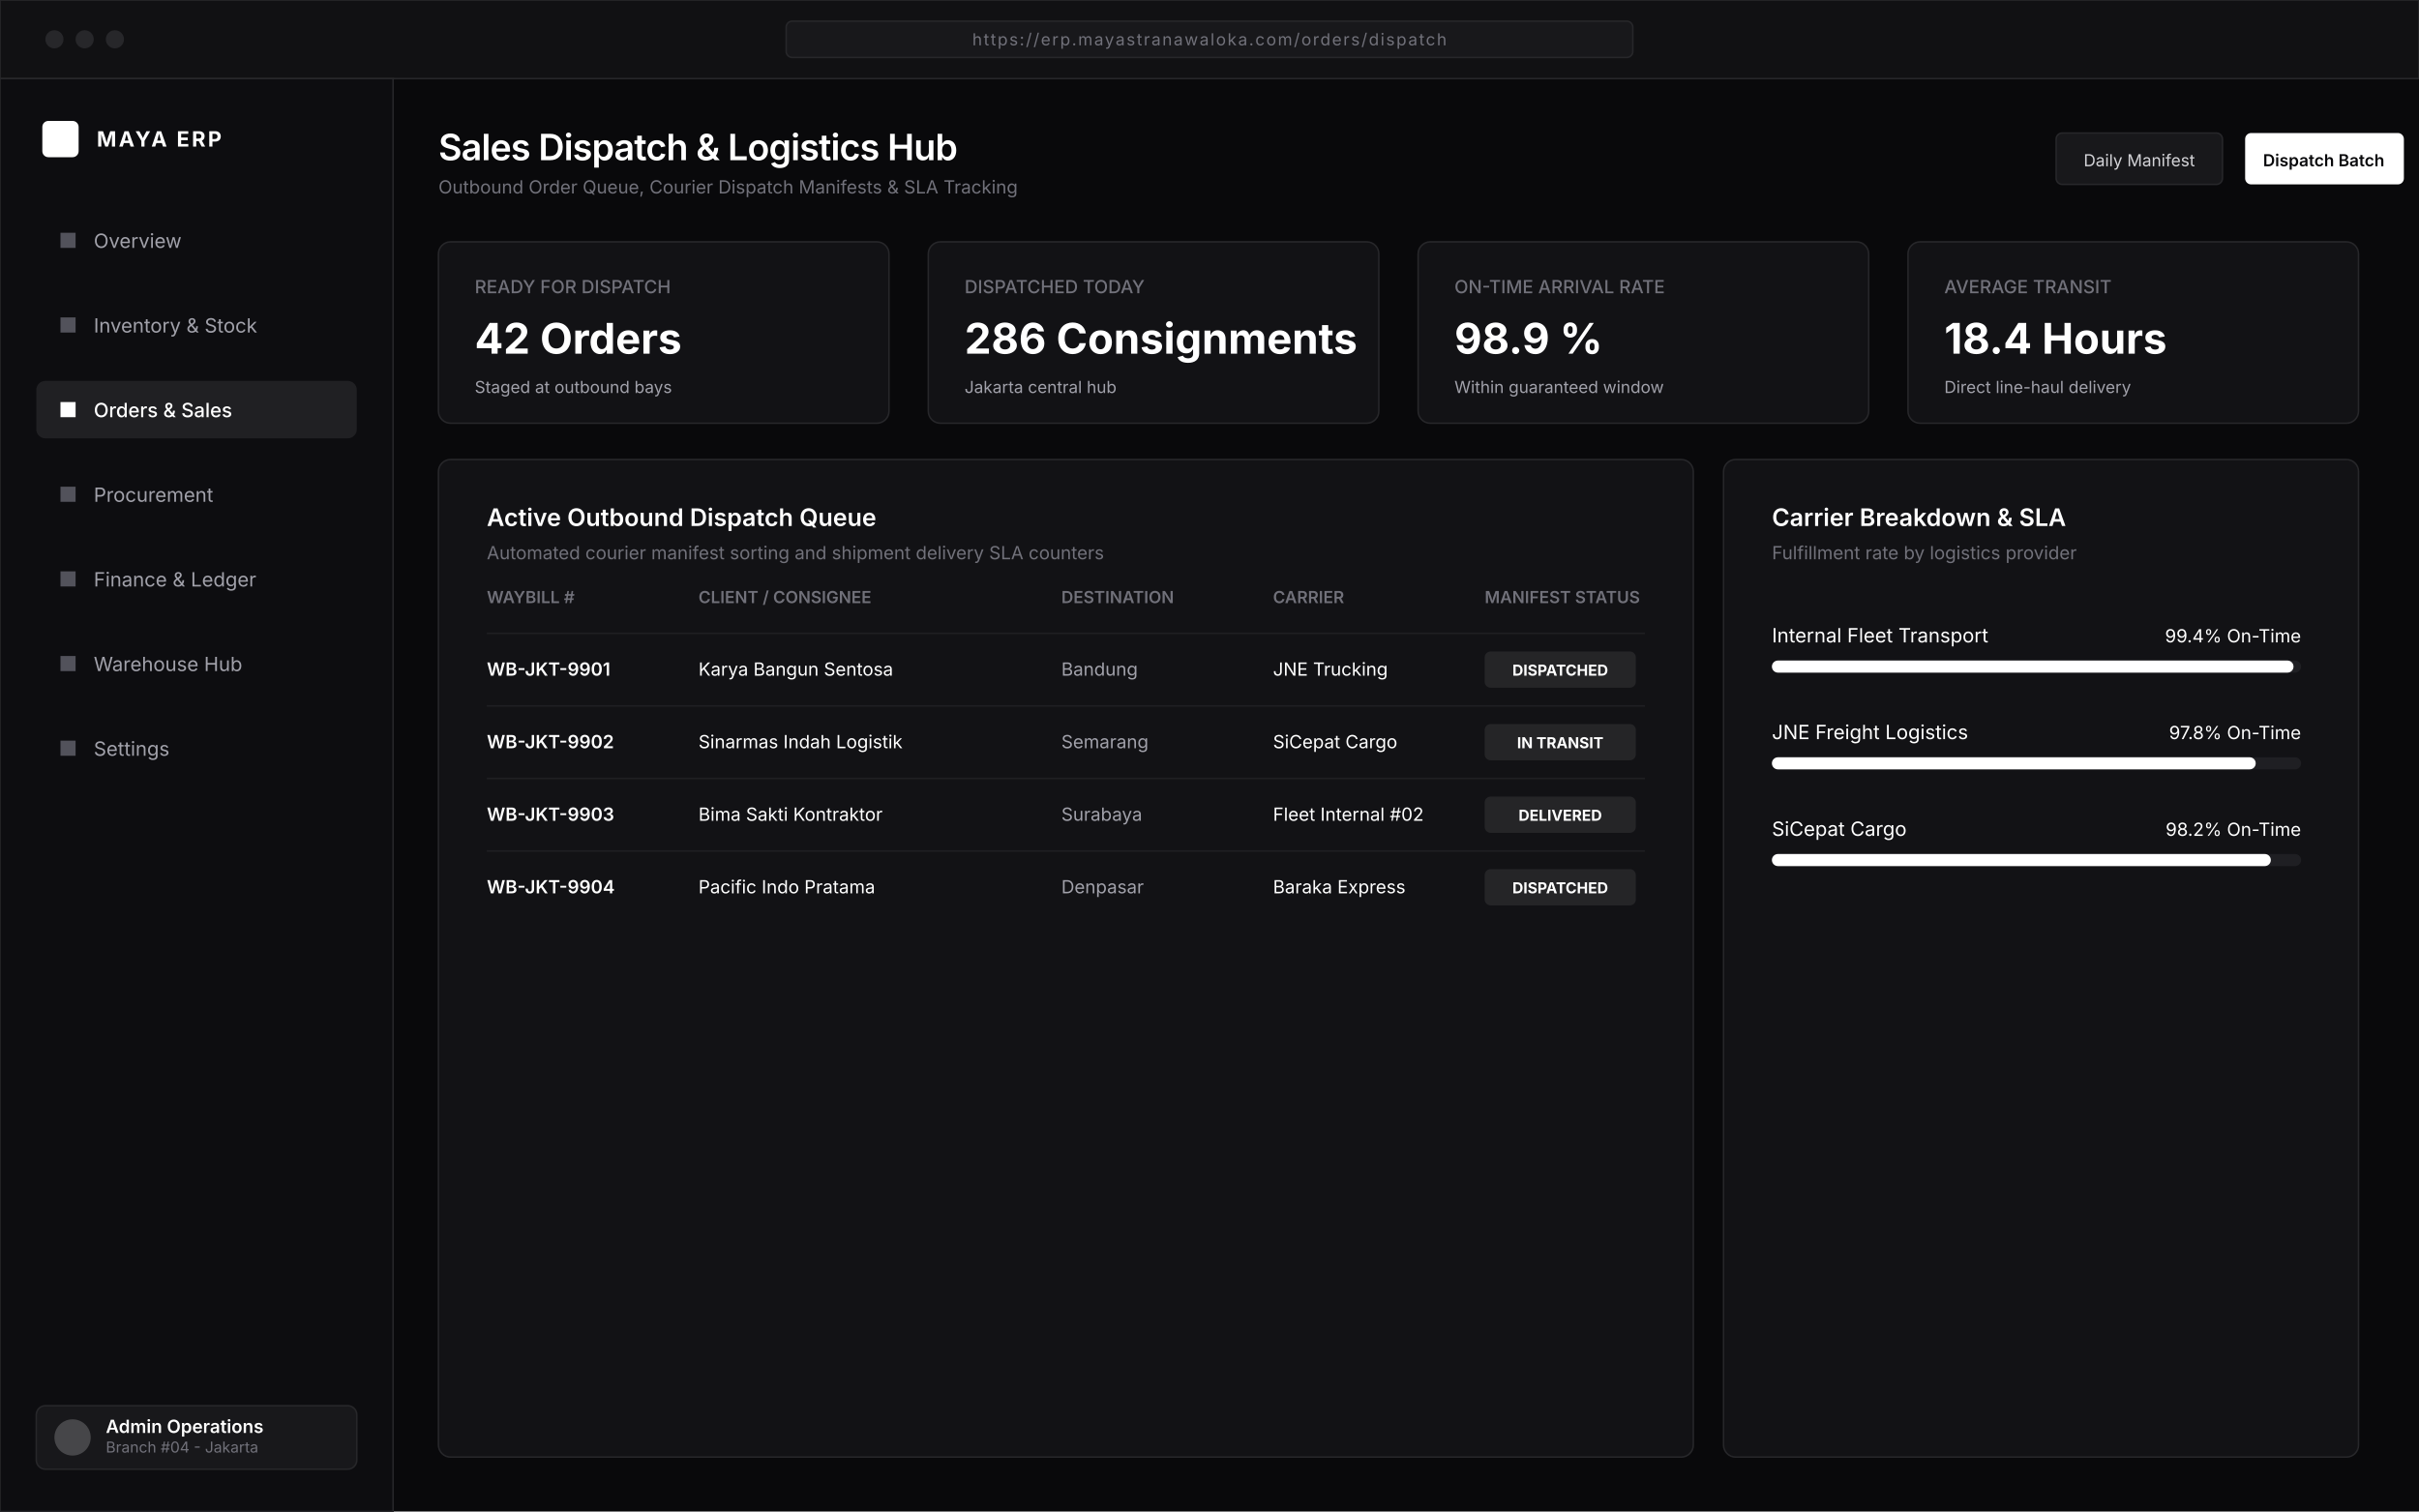
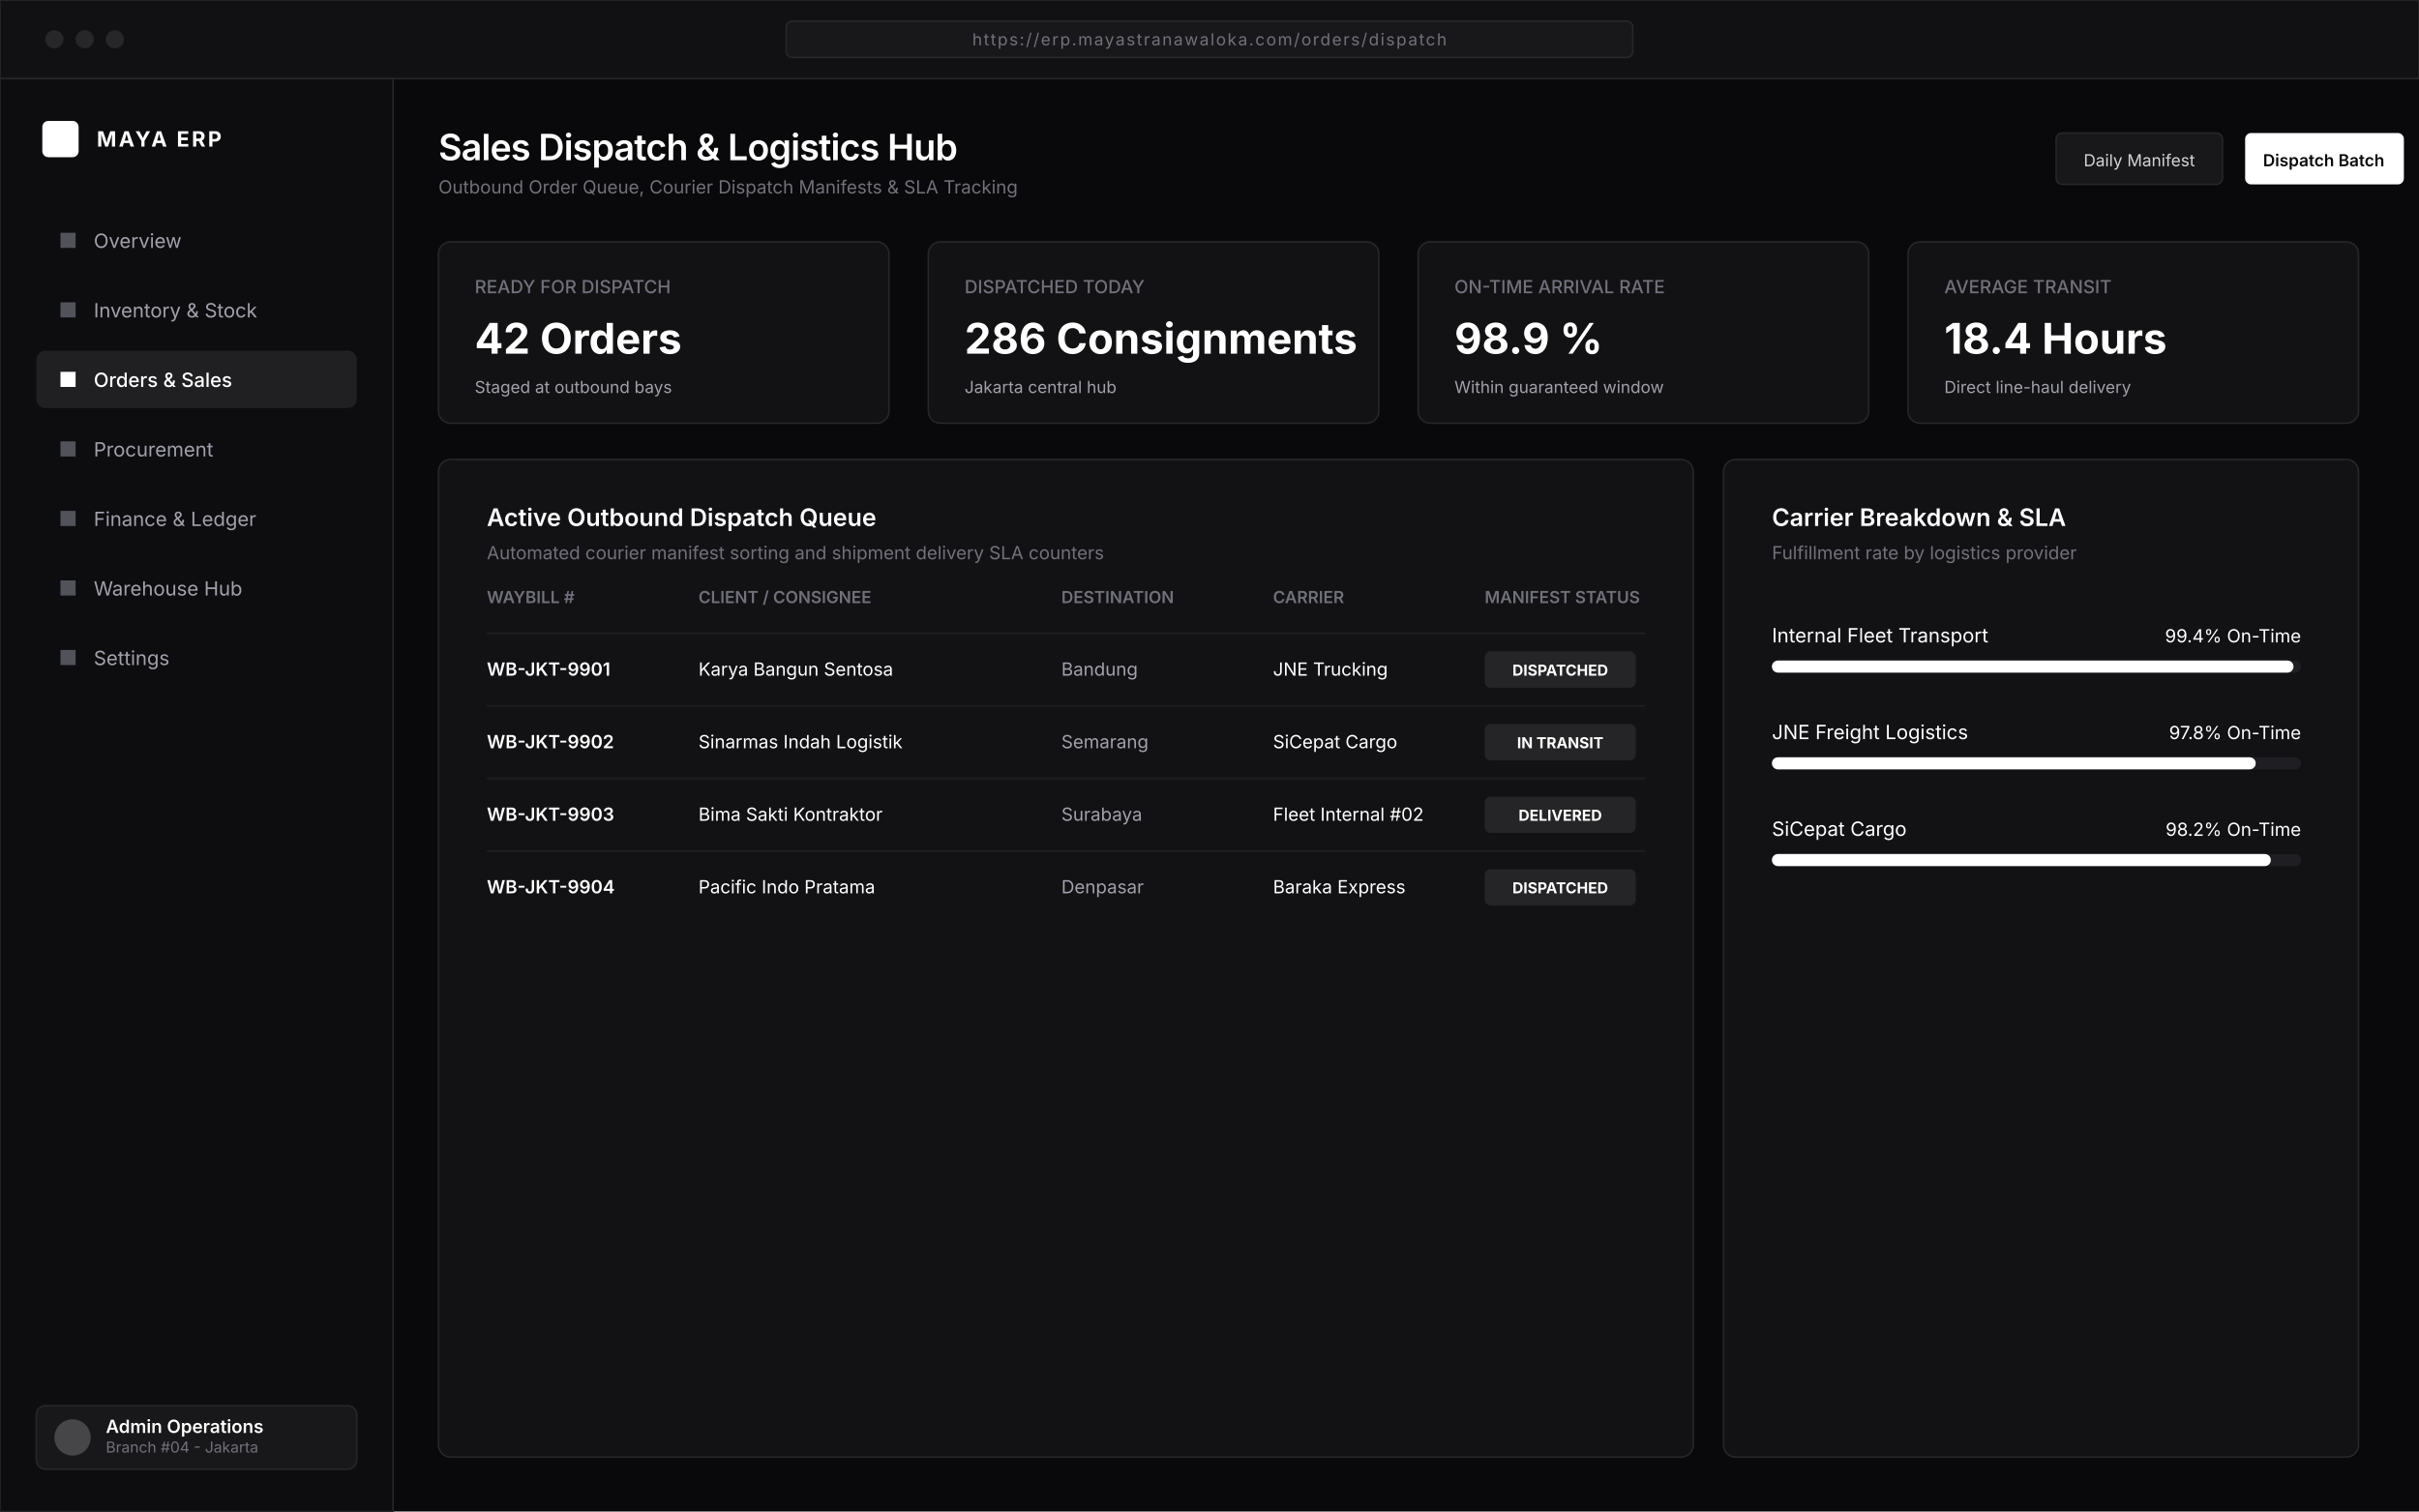
<svg xmlns="http://www.w3.org/2000/svg" viewBox="0 0 1600 1000" width="1600" height="1000" fill="none">
  <defs>
    <linearGradient id="chartGrad" x1="0" y1="0" x2="0" y2="1">
      <stop offset="0%" stop-color="#ffffff" stop-opacity="0.25" />
      <stop offset="100%" stop-color="#ffffff" stop-opacity="0.0" />
    </linearGradient>
    <linearGradient id="meterGrad" x1="0" y1="0" x2="1" y2="0">
      <stop offset="0%" stop-color="#ffffff" stop-opacity="0.8" />
      <stop offset="100%" stop-color="#ffffff" stop-opacity="0.2" />
    </linearGradient>
  </defs>
  <rect width="1600" height="1000" fill="#09090b" />
  <rect width="1600" height="52" fill="#111113" stroke="#27272a" stroke-width="1" />
  <circle cx="36" cy="26" r="6" fill="#27272a" />
  <circle cx="56" cy="26" r="6" fill="#27272a" />
  <circle cx="76" cy="26" r="6" fill="#27272a" />
  <rect x="520" y="14" width="560" height="24" rx="4" fill="#18181b" stroke="#27272a" stroke-width="1" />
  <text x="800" y="30" fill="#71717a" font-family="-apple-system, BlinkMacSystemFont, sans-serif" font-size="11" text-anchor="middle" letter-spacing="1">https://erp.mayastranawaloka.com/orders/dispatch</text>
  <rect x="0" y="52" width="260" height="948" fill="#0d0d10" stroke="#27272a" stroke-width="1" />
  <rect x="28" y="80" width="24" height="24" rx="4" fill="#ffffff" />
  <text x="64" y="97" fill="#ffffff" font-family="-apple-system, BlinkMacSystemFont, sans-serif" font-size="14" font-weight="700" letter-spacing="1.5">MAYA ERP</text>
  <g transform="translate(24, 140)">
    <rect x="16" y="14" width="10" height="10" fill="#52525b" />
    <text x="38" y="24" fill="#a1a1aa" font-family="-apple-system, BlinkMacSystemFont, sans-serif" font-size="13">Overview</text>
-     <rect x="16" y="70" width="10" height="10" fill="#52525b" />
-     <text x="38" y="80" fill="#a1a1aa" font-family="-apple-system, BlinkMacSystemFont, sans-serif" font-size="13">Inventory &amp; Stock</text>
-     <rect x="0" y="112" width="212" height="38" rx="6" fill="#ffffff" fill-opacity="0.08" />
-     <rect x="16" y="126" width="10" height="10" fill="#ffffff" />
-     <text x="38" y="136" fill="#ffffff" font-family="-apple-system, BlinkMacSystemFont, sans-serif" font-size="13" font-weight="500">Orders &amp; Sales</text>
-     <rect x="16" y="182" width="10" height="10" fill="#52525b" />
-     <text x="38" y="192" fill="#a1a1aa" font-family="-apple-system, BlinkMacSystemFont, sans-serif" font-size="13">Procurement</text>
-     <rect x="16" y="238" width="10" height="10" fill="#52525b" />
-     <text x="38" y="248" fill="#a1a1aa" font-family="-apple-system, BlinkMacSystemFont, sans-serif" font-size="13">Finance &amp; Ledger</text>
-     <rect x="16" y="294" width="10" height="10" fill="#52525b" />
-     <text x="38" y="304" fill="#a1a1aa" font-family="-apple-system, BlinkMacSystemFont, sans-serif" font-size="13">Warehouse Hub</text>
-     <rect x="16" y="350" width="10" height="10" fill="#52525b" />
-     <text x="38" y="360" fill="#a1a1aa" font-family="-apple-system, BlinkMacSystemFont, sans-serif" font-size="13">Settings</text>
+     <rect x="16" y="60" width="10" height="10" fill="#52525b" />
+     <text x="38" y="70" fill="#a1a1aa" font-family="-apple-system, BlinkMacSystemFont, sans-serif" font-size="13">Inventory &amp; Stock</text>
+     <rect x="0" y="92" width="212" height="38" rx="6" fill="#ffffff" fill-opacity="0.08" />
+     <rect x="16" y="106" width="10" height="10" fill="#ffffff" />
+     <text x="38" y="116" fill="#ffffff" font-family="-apple-system, BlinkMacSystemFont, sans-serif" font-size="13" font-weight="500">Orders &amp; Sales</text>
+     <rect x="16" y="152" width="10" height="10" fill="#52525b" />
+     <text x="38" y="162" fill="#a1a1aa" font-family="-apple-system, BlinkMacSystemFont, sans-serif" font-size="13">Procurement</text>
+     <rect x="16" y="198" width="10" height="10" fill="#52525b" />
+     <text x="38" y="208" fill="#a1a1aa" font-family="-apple-system, BlinkMacSystemFont, sans-serif" font-size="13">Finance &amp; Ledger</text>
+     <rect x="16" y="244" width="10" height="10" fill="#52525b" />
+     <text x="38" y="254" fill="#a1a1aa" font-family="-apple-system, BlinkMacSystemFont, sans-serif" font-size="13">Warehouse Hub</text>
+     <rect x="16" y="290" width="10" height="10" fill="#52525b" />
+     <text x="38" y="300" fill="#a1a1aa" font-family="-apple-system, BlinkMacSystemFont, sans-serif" font-size="13">Settings</text>
  </g>
  <rect x="24" y="930" width="212" height="42" rx="6" fill="#18181b" stroke="#27272a" stroke-width="1" />
  <circle cx="48" cy="951" r="12" fill="#ffffff" fill-opacity="0.2" />
  <text x="70" y="948" fill="#ffffff" font-family="-apple-system, BlinkMacSystemFont, sans-serif" font-size="12" font-weight="600">Admin Operations</text>
  <text x="70" y="961" fill="#71717a" font-family="-apple-system, BlinkMacSystemFont, sans-serif" font-size="10">Branch #04 - Jakarta</text>
  <g transform="translate(290, 80)">
    <text x="0" y="26" fill="#ffffff" font-family="-apple-system, BlinkMacSystemFont, sans-serif" font-size="24" font-weight="600" letter-spacing="-0.5">Sales Dispatch &amp; Logistics Hub</text>
    <text x="0" y="48" fill="#71717a" font-family="-apple-system, BlinkMacSystemFont, sans-serif" font-size="12">Outbound Order Queue, Courier Dispatch Manifests &amp; SLA Tracking</text>
    <rect x="1070" y="8" width="110" height="34" rx="4" fill="#18181b" stroke="#27272a" stroke-width="1" />
    <text x="1125" y="30" fill="#d4d4d8" font-family="-apple-system, BlinkMacSystemFont, sans-serif" font-size="11" text-anchor="middle">Daily Manifest</text>
    <rect x="1195" y="8" width="105" height="34" rx="4" fill="#ffffff" />
    <text x="1247" y="30" fill="#09090b" font-family="-apple-system, BlinkMacSystemFont, sans-serif" font-size="11" font-weight="600" text-anchor="middle">Dispatch Batch</text>
  </g>
  <g transform="translate(290, 160)">
    <rect x="0" y="0" width="298" height="120" rx="8" fill="#121215" stroke="#27272a" stroke-width="1" />
    <text x="24" y="34" fill="#71717a" font-family="-apple-system, BlinkMacSystemFont, sans-serif" font-size="12" font-weight="500">READY FOR DISPATCH</text>
    <text x="24" y="74" fill="#ffffff" font-family="-apple-system, BlinkMacSystemFont, sans-serif" font-size="28" font-weight="700">42 Orders</text>
    <text x="24" y="100" fill="#a1a1aa" font-family="-apple-system, BlinkMacSystemFont, sans-serif" font-size="11">Staged at outbound bays</text>
    <rect x="324" y="0" width="298" height="120" rx="8" fill="#121215" stroke="#27272a" stroke-width="1" />
    <text x="348" y="34" fill="#71717a" font-family="-apple-system, BlinkMacSystemFont, sans-serif" font-size="12" font-weight="500">DISPATCHED TODAY</text>
    <text x="348" y="74" fill="#ffffff" font-family="-apple-system, BlinkMacSystemFont, sans-serif" font-size="28" font-weight="700">286 Consignments</text>
    <text x="348" y="100" fill="#a1a1aa" font-family="-apple-system, BlinkMacSystemFont, sans-serif" font-size="11">Jakarta central hub</text>
    <rect x="648" y="0" width="298" height="120" rx="8" fill="#121215" stroke="#27272a" stroke-width="1" />
    <text x="672" y="34" fill="#71717a" font-family="-apple-system, BlinkMacSystemFont, sans-serif" font-size="12" font-weight="500">ON-TIME ARRIVAL RATE</text>
    <text x="672" y="74" fill="#ffffff" font-family="-apple-system, BlinkMacSystemFont, sans-serif" font-size="28" font-weight="700">98.9 %</text>
    <text x="672" y="100" fill="#a1a1aa" font-family="-apple-system, BlinkMacSystemFont, sans-serif" font-size="11">Within guaranteed window</text>
    <rect x="972" y="0" width="298" height="120" rx="8" fill="#121215" stroke="#27272a" stroke-width="1" />
    <text x="996" y="34" fill="#71717a" font-family="-apple-system, BlinkMacSystemFont, sans-serif" font-size="12" font-weight="500">AVERAGE TRANSIT</text>
    <text x="996" y="74" fill="#ffffff" font-family="-apple-system, BlinkMacSystemFont, sans-serif" font-size="28" font-weight="700">18.4 Hours</text>
    <text x="996" y="100" fill="#a1a1aa" font-family="-apple-system, BlinkMacSystemFont, sans-serif" font-size="11">Direct line-haul delivery</text>
  </g>
  <g transform="translate(290, 304)">
    <rect x="0" y="0" width="830" height="660" rx="8" fill="#121215" stroke="#27272a" stroke-width="1" />
    <text x="32" y="44" fill="#ffffff" font-family="-apple-system, BlinkMacSystemFont, sans-serif" font-size="16" font-weight="600">Active Outbound Dispatch Queue</text>
    <text x="32" y="66" fill="#71717a" font-family="-apple-system, BlinkMacSystemFont, sans-serif" font-size="12">Automated courier manifest sorting and shipment delivery SLA counters</text>
    <g transform="translate(32, 95)">
      <text x="0" y="0" fill="#71717a" font-family="-apple-system, BlinkMacSystemFont, sans-serif" font-size="11" font-weight="600">WAYBILL #</text>
      <text x="140" y="0" fill="#71717a" font-family="-apple-system, BlinkMacSystemFont, sans-serif" font-size="11" font-weight="600">CLIENT / CONSIGNEE</text>
      <text x="380" y="0" fill="#71717a" font-family="-apple-system, BlinkMacSystemFont, sans-serif" font-size="11" font-weight="600">DESTINATION</text>
      <text x="520" y="0" fill="#71717a" font-family="-apple-system, BlinkMacSystemFont, sans-serif" font-size="11" font-weight="600">CARRIER</text>
      <text x="660" y="0" fill="#71717a" font-family="-apple-system, BlinkMacSystemFont, sans-serif" font-size="11" font-weight="600">MANIFEST STATUS</text>
    </g>
    <g transform="translate(32, 115)">
      <line x1="0" y1="0" x2="766" y2="0" stroke="#1f1f23" />
      <text x="0" y="28" fill="#ffffff" font-family="-apple-system, BlinkMacSystemFont, sans-serif" font-size="12" font-weight="600">WB-JKT-9901</text>
      <text x="140" y="28" fill="#ffffff" font-family="-apple-system, BlinkMacSystemFont, sans-serif" font-size="12">Karya Bangun Sentosa</text>
      <text x="380" y="28" fill="#a1a1aa" font-family="-apple-system, BlinkMacSystemFont, sans-serif" font-size="12">Bandung</text>
      <text x="520" y="28" fill="#ffffff" font-family="-apple-system, BlinkMacSystemFont, sans-serif" font-size="12">JNE Trucking</text>
      <rect x="660" y="12" width="100" height="24" rx="4" fill="#ffffff" fill-opacity="0.08" />
      <text x="710" y="28" fill="#ffffff" font-family="-apple-system, BlinkMacSystemFont, sans-serif" font-size="10" font-weight="700" text-anchor="middle">DISPATCHED</text>
      <line x1="0" y1="48" x2="766" y2="48" stroke="#1f1f23" />
      <text x="0" y="76" fill="#ffffff" font-family="-apple-system, BlinkMacSystemFont, sans-serif" font-size="12" font-weight="600">WB-JKT-9902</text>
      <text x="140" y="76" fill="#ffffff" font-family="-apple-system, BlinkMacSystemFont, sans-serif" font-size="12">Sinarmas Indah Logistik</text>
      <text x="380" y="76" fill="#a1a1aa" font-family="-apple-system, BlinkMacSystemFont, sans-serif" font-size="12">Semarang</text>
      <text x="520" y="76" fill="#ffffff" font-family="-apple-system, BlinkMacSystemFont, sans-serif" font-size="12">SiCepat Cargo</text>
      <rect x="660" y="60" width="100" height="24" rx="4" fill="#ffffff" fill-opacity="0.08" />
      <text x="710" y="76" fill="#ffffff" font-family="-apple-system, BlinkMacSystemFont, sans-serif" font-size="10" font-weight="700" text-anchor="middle">IN TRANSIT</text>
      <line x1="0" y1="96" x2="766" y2="96" stroke="#1f1f23" />
      <text x="0" y="124" fill="#ffffff" font-family="-apple-system, BlinkMacSystemFont, sans-serif" font-size="12" font-weight="600">WB-JKT-9903</text>
      <text x="140" y="124" fill="#ffffff" font-family="-apple-system, BlinkMacSystemFont, sans-serif" font-size="12">Bima Sakti Kontraktor</text>
      <text x="380" y="124" fill="#a1a1aa" font-family="-apple-system, BlinkMacSystemFont, sans-serif" font-size="12">Surabaya</text>
      <text x="520" y="124" fill="#ffffff" font-family="-apple-system, BlinkMacSystemFont, sans-serif" font-size="12">Fleet Internal #02</text>
      <rect x="660" y="108" width="100" height="24" rx="4" fill="#ffffff" fill-opacity="0.08" />
      <text x="710" y="124" fill="#ffffff" font-family="-apple-system, BlinkMacSystemFont, sans-serif" font-size="10" font-weight="700" text-anchor="middle">DELIVERED</text>
      <line x1="0" y1="144" x2="766" y2="144" stroke="#1f1f23" />
      <text x="0" y="172" fill="#ffffff" font-family="-apple-system, BlinkMacSystemFont, sans-serif" font-size="12" font-weight="600">WB-JKT-9904</text>
      <text x="140" y="172" fill="#ffffff" font-family="-apple-system, BlinkMacSystemFont, sans-serif" font-size="12">Pacific Indo Pratama</text>
      <text x="380" y="172" fill="#a1a1aa" font-family="-apple-system, BlinkMacSystemFont, sans-serif" font-size="12">Denpasar</text>
      <text x="520" y="172" fill="#ffffff" font-family="-apple-system, BlinkMacSystemFont, sans-serif" font-size="12">Baraka Express</text>
      <rect x="660" y="156" width="100" height="24" rx="4" fill="#ffffff" fill-opacity="0.08" />
      <text x="710" y="172" fill="#ffffff" font-family="-apple-system, BlinkMacSystemFont, sans-serif" font-size="10" font-weight="700" text-anchor="middle">DISPATCHED</text>
    </g>
    <g transform="translate(850, 0)">
      <rect x="0" y="0" width="420" height="660" rx="8" fill="#121215" stroke="#27272a" stroke-width="1" />
      <text x="32" y="44" fill="#ffffff" font-family="-apple-system, BlinkMacSystemFont, sans-serif" font-size="16" font-weight="600">Carrier Breakdown &amp; SLA</text>
      <text x="32" y="66" fill="#71717a" font-family="-apple-system, BlinkMacSystemFont, sans-serif" font-size="12">Fulfillment rate by logistics provider</text>
      <g transform="translate(32, 105)">
        <text x="0" y="16" fill="#ffffff" font-family="-apple-system, BlinkMacSystemFont, sans-serif" font-size="13">Internal Fleet Transport</text>
        <text x="350" y="16" fill="#ffffff" font-family="-apple-system, BlinkMacSystemFont, sans-serif" font-size="12" text-anchor="end">99.4% On-Time</text>
        <rect x="0" y="28" width="350" height="8" rx="4" fill="#1f1f23" />
        <rect x="0" y="28" width="345" height="8" rx="4" fill="#ffffff" />
        <text x="0" y="80" fill="#ffffff" font-family="-apple-system, BlinkMacSystemFont, sans-serif" font-size="13">JNE Freight Logistics</text>
        <text x="350" y="80" fill="#ffffff" font-family="-apple-system, BlinkMacSystemFont, sans-serif" font-size="12" text-anchor="end">97.8% On-Time</text>
        <rect x="0" y="92" width="350" height="8" rx="4" fill="#1f1f23" />
        <rect x="0" y="92" width="320" height="8" rx="4" fill="#ffffff" />
        <text x="0" y="144" fill="#ffffff" font-family="-apple-system, BlinkMacSystemFont, sans-serif" font-size="13">SiCepat Cargo</text>
        <text x="350" y="144" fill="#ffffff" font-family="-apple-system, BlinkMacSystemFont, sans-serif" font-size="12" text-anchor="end">98.2% On-Time</text>
        <rect x="0" y="156" width="350" height="8" rx="4" fill="#1f1f23" />
        <rect x="0" y="156" width="330" height="8" rx="4" fill="#ffffff" />
      </g>
    </g>
  </g>
</svg>
